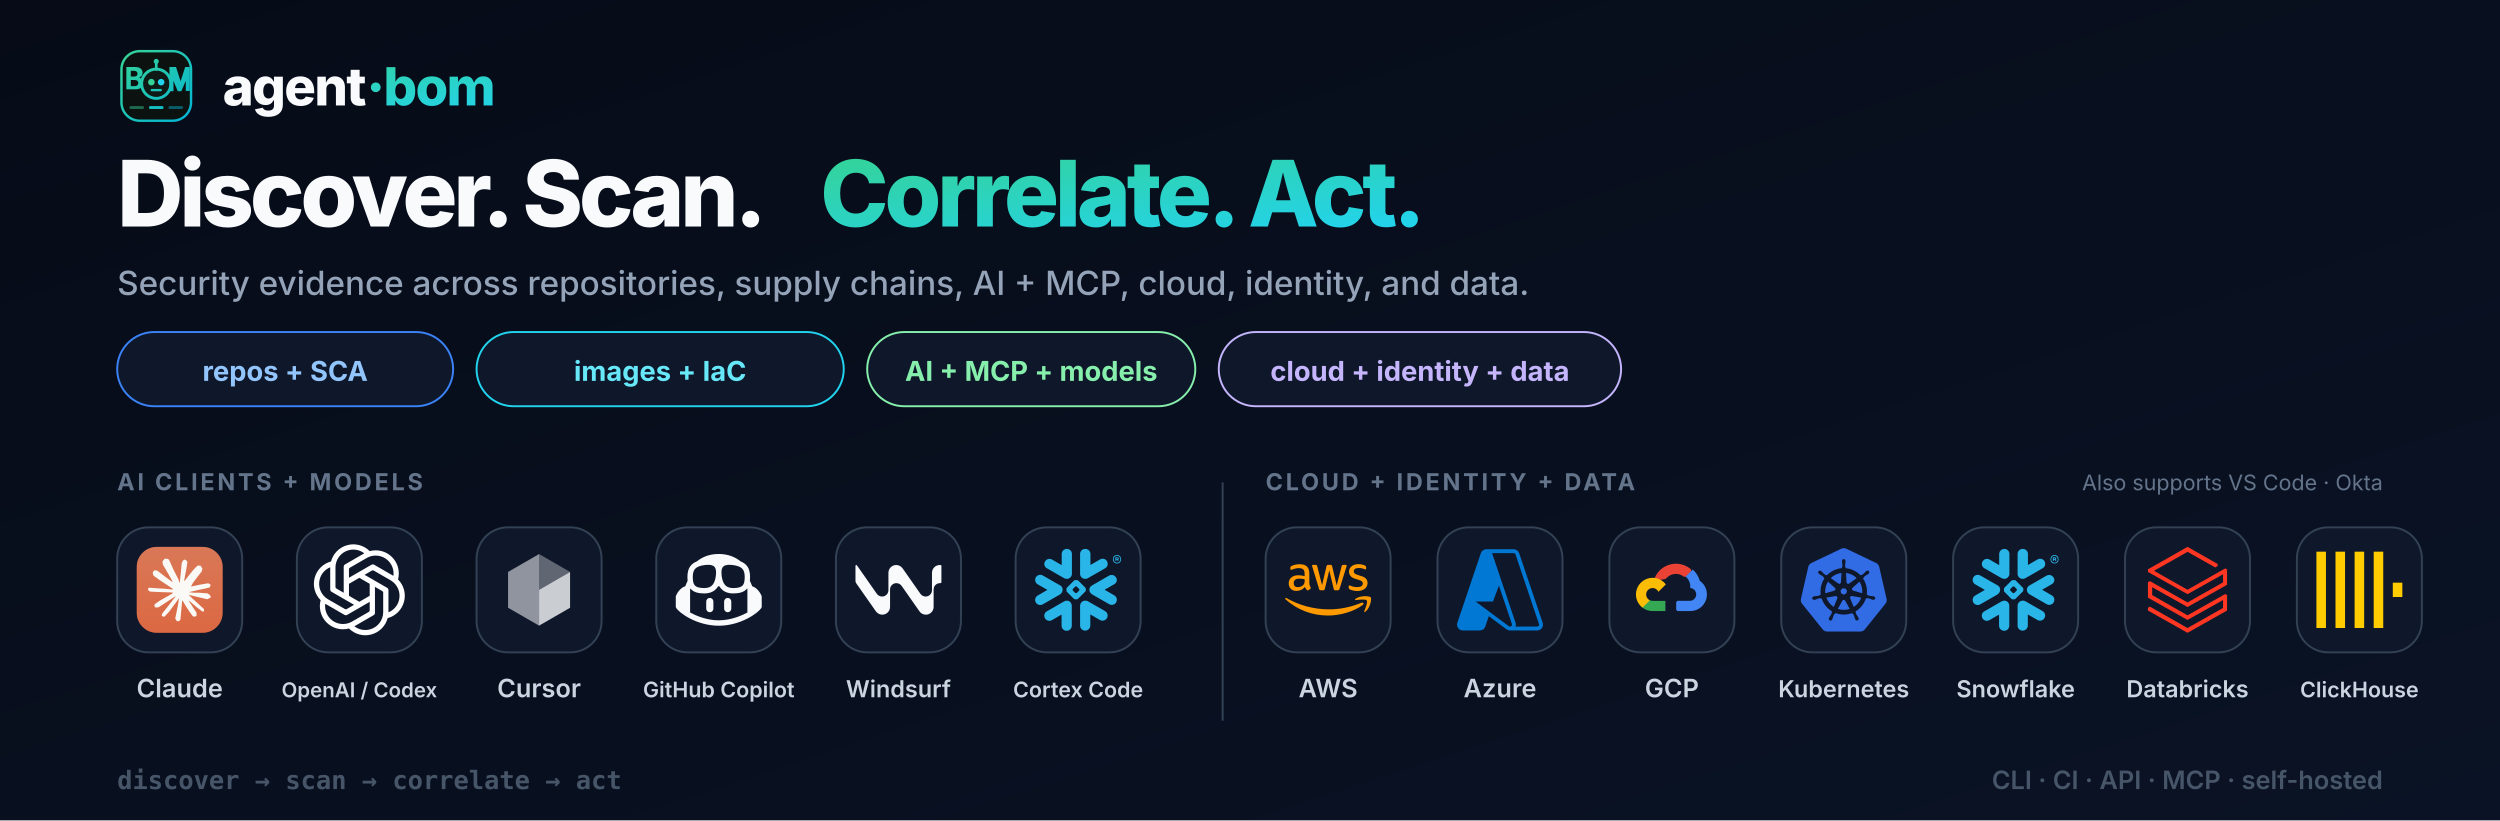
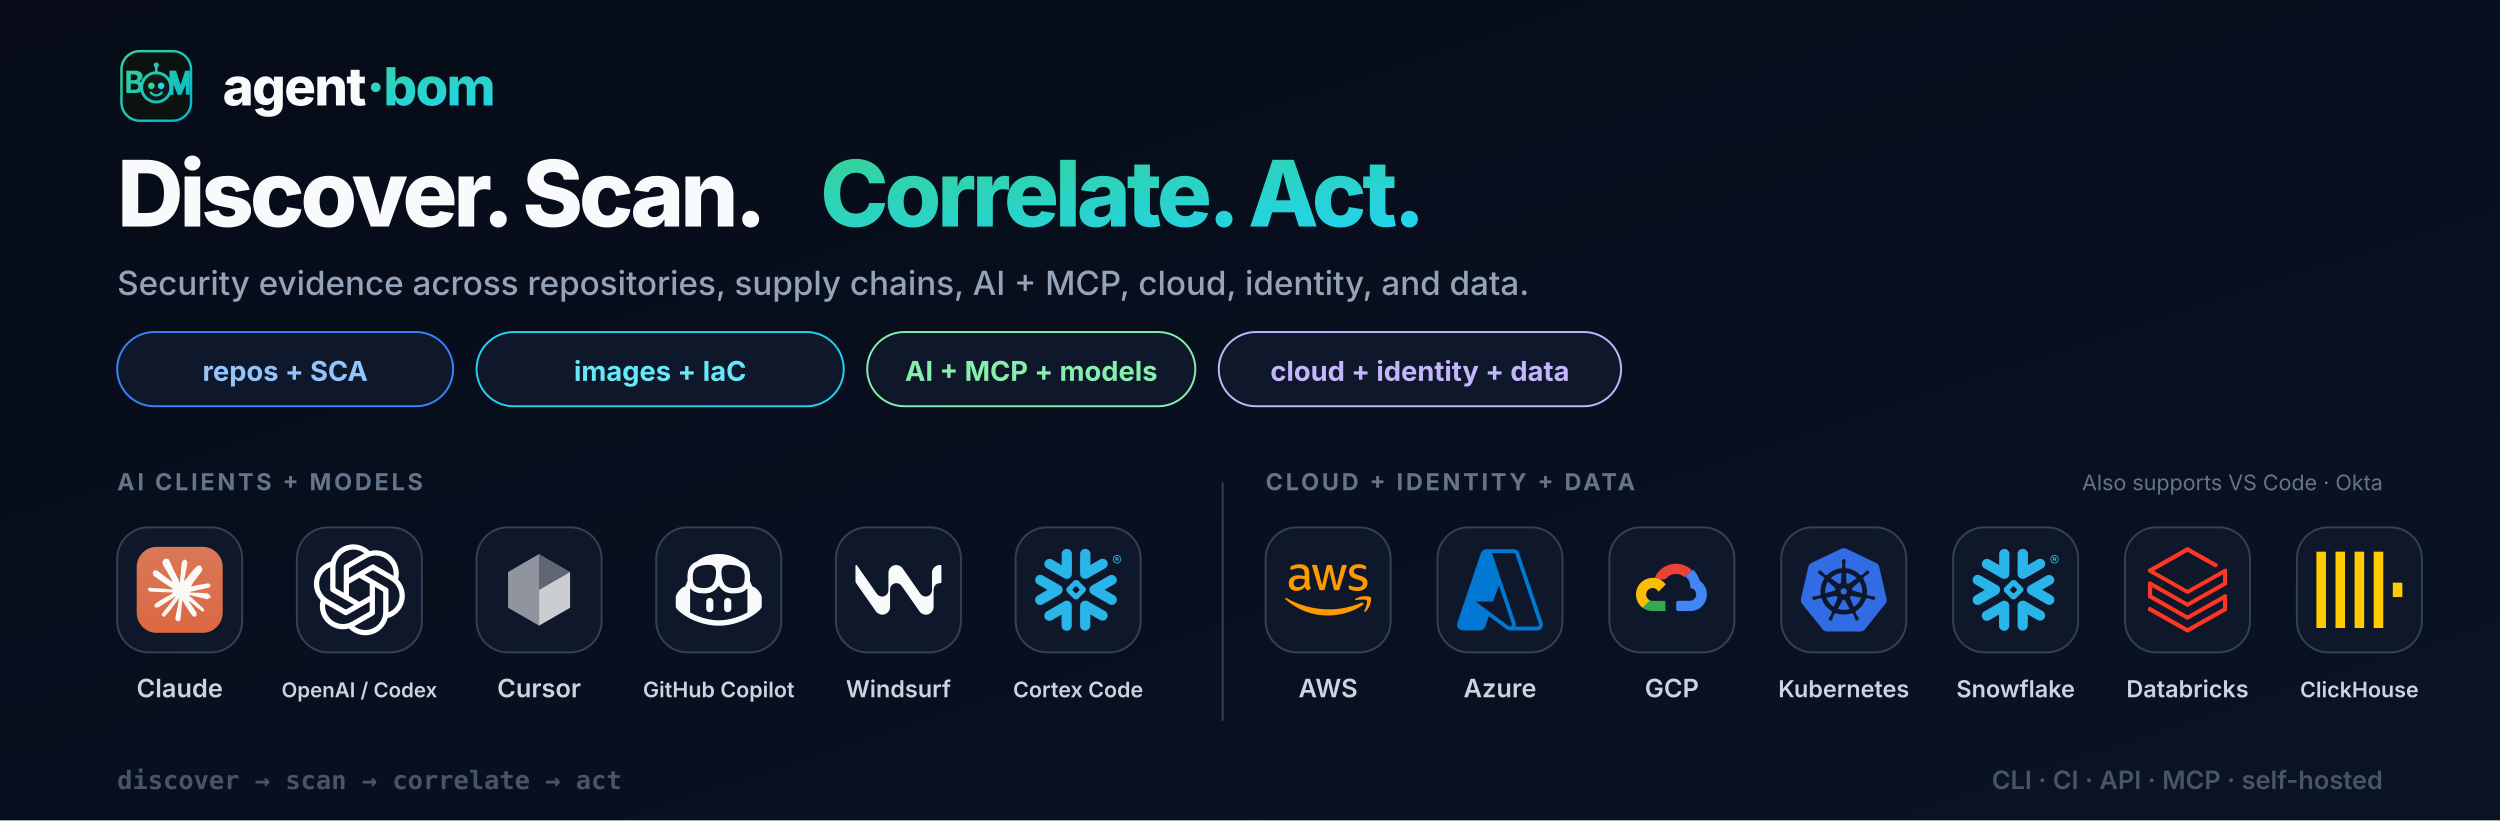
<svg xmlns="http://www.w3.org/2000/svg" width="1280" height="420" viewBox="0 0 1280 420" role="img" aria-labelledby="title desc">
  <defs>
    <linearGradient id="bg" x1="0" y1="0" x2="1" y2="1">
      <stop offset="0%" stop-color="#060b17" />
      <stop offset="100%" stop-color="#0a1325" />
    </linearGradient>
    <linearGradient id="brand" x1="0" y1="0" x2="1" y2="1">
      <stop offset="0" stop-color="#34d399" />
      <stop offset="1" stop-color="#22d3ee" />
    </linearGradient>
    <symbol id="embedded-mark-dark" viewBox="0 0 64 64">
      <defs>
        <linearGradient id="abm" x1="8" y1="6" x2="56" y2="58" gradientUnits="userSpaceOnUse">
          <stop offset="0%" stop-color="#34d399" />
          <stop offset="100%" stop-color="#06b6d4" />
        </linearGradient>
      </defs>
      <rect x="3.5" y="3.5" width="57" height="57" rx="15" fill="#0c1210" stroke="url(#abm)" stroke-width="2" />
-       <path fill="url(#abm)" d="M7.5 16.5h7.4c3.7 0 5.9 1.9 5.9 4.7 0 1.9-1.05 3.25-2.75 3.95 2 .8 3.3 2.35 3.3 4.7 0 3.05-2.45 4.95-6.45 4.95H7.5V16.5zm3.65 3.1v4.7h2.8c1.7 0 2.7-.85 2.7-2.35s-1.1-2.35-2.95-2.35H11.15zm0 7.55v5h3.15c1.85 0 3-.95 3-2.55s-1.1-2.45-3.05-2.45H11.15z" />
-       <circle cx="32" cy="30.2" r="12" fill="#0f1a17" stroke="url(#abm)" stroke-width="2.4" />
-       <path d="M32 18.4V13.5" stroke="url(#abm)" stroke-width="2.2" stroke-linecap="round" />
-       <circle cx="32" cy="11.9" r="2.1" fill="url(#abm)" />
-       <circle cx="28" cy="28.9" r="2.7" fill="#34d399" />
-       <circle cx="36" cy="28.9" r="2.7" fill="#22d3ee" />
-       <path d="M28.3 35.4h7.4" stroke="url(#abm)" stroke-width="1.9" stroke-linecap="round" />
-       <path fill="url(#abm)" d="M44.5 16.5h3.7l3.75 11.7 3.75-11.7H59.5v19.6h-3.3V27.8l-3.65 8.5h-2.95l-3.5-8.5v8.5h-3.3V16.5h1.7z" />
-       <rect x="10" y="48.5" width="12" height="2.4" rx="1.2" fill="#34d399" fill-opacity="0.45" />
-       <rect x="26" y="48.5" width="12" height="2.4" rx="1.2" fill="url(#abm)" />
-       <rect x="42" y="48.5" width="12" height="2.4" rx="1.2" fill="#06b6d4" fill-opacity="0.45" />
+       <g transform="translate(0 3)">
+         <path fill="url(#abm)" d="M7.5 16.5h7.4c3.7 0 5.9 1.9 5.9 4.7 0 1.9-1.05 3.25-2.75 3.95 2 .8 3.3 2.35 3.3 4.7 0 3.05-2.45 4.95-6.45 4.95H7.5V16.5zm3.65 3.1v4.7h2.8c1.7 0 2.7-.85 2.7-2.35s-1.1-2.35-2.95-2.35H11.15zm0 7.55v5h3.15c1.85 0 3-.95 3-2.55s-1.1-2.45-3.05-2.45H11.15z" />
+         <circle cx="32" cy="30.2" r="12" fill="#0f1a17" stroke="url(#abm)" stroke-width="2.4" />
+         <path d="M32 18.4V13.5" stroke="url(#abm)" stroke-width="2.2" stroke-linecap="round" />
+         <circle cx="32" cy="11.9" r="2.1" fill="url(#abm)" />
+         <circle cx="28" cy="28.9" r="2.7" fill="#34d399" />
+         <circle cx="36" cy="28.9" r="2.7" fill="#22d3ee" />
+         <path d="M27.5 34.5Q32 39 36.5 34.5" fill="none" stroke="url(#abm)" stroke-width="1.9" stroke-linecap="round" />
+         <path fill="url(#abm)" d="M44.5 16.5h3.7l3.75 11.7 3.75-11.7H59.5v19.6h-3.3V27.8l-3.65 8.5h-2.95l-3.5-8.5v8.5h-3.3V16.5h1.7z" />
+       </g>
    </symbol>
    <symbol id="embedded-claude-icon-rounded" viewBox="0 0 128 128" fill="none">
      <g clip-path="url(#clip0_2124_86)">
        <rect width="128" height="128" rx="30" fill="url(#paint0_linear_2124_86)" />
        <rect opacity="0.35" width="128" height="128" fill="#D97757" />
        <path d="M35.016 79.694L53.432 69.367L53.736 68.462L53.432 67.959H52.522L49.435 67.771L38.911 67.489L29.805 67.114L20.95 66.644L18.724 66.175L16.65 63.405L16.852 62.044L18.724 60.777L21.406 61.011L27.325 61.434L36.23 62.044L42.656 62.419L52.218 63.405H53.736L53.938 62.795L53.432 62.419L53.027 62.044L43.819 55.801L33.852 49.229L28.641 45.427L25.858 43.502L24.442 41.719L23.834 37.776L26.364 34.959L29.805 35.194L30.665 35.428L34.156 38.104L41.593 43.878L51.307 51.013L52.724 52.186L53.294 51.801L53.382 51.529L52.724 50.45L47.462 40.921L41.846 31.204L39.316 27.167L38.659 24.773C38.404 23.768 38.254 22.937 38.254 21.91L41.138 17.966L42.757 17.45L46.653 17.966L48.272 19.375L50.7 24.914L54.596 33.598L60.667 45.427L62.438 48.947L63.399 52.186L63.754 53.172H64.361V52.609L64.867 45.943L65.777 37.776L66.688 27.261L66.992 24.304L68.459 20.736L71.393 18.811L73.67 19.891L75.542 22.567L75.289 24.304L74.176 31.532L72 42.845L70.584 50.45H71.393L72.355 49.464L76.2 44.394L82.625 36.32L85.459 33.128L88.798 29.608L90.923 27.918H94.97L97.905 32.33L96.589 36.884L92.441 42.141L89 46.6L84.067 53.209L81.006 58.523L81.281 58.962L82.018 58.899L93.149 56.505L99.17 55.425L106.354 54.205L109.592 55.707L109.946 57.256L108.681 60.401L100.991 62.279L91.985 64.109L78.574 67.266L78.426 67.386L78.601 67.646L84.649 68.193L87.229 68.334H93.554L105.342 69.226L108.428 71.244L110.25 73.732L109.946 75.657L105.19 78.051L98.816 76.549L83.89 72.981L78.78 71.714H78.072V72.136L82.322 76.314L90.164 83.355L99.929 92.462L100.435 94.715L99.17 96.499L97.854 96.311L89.253 89.833L85.914 86.923L78.426 80.586H77.92V81.243L79.64 83.778L88.798 97.531L89.253 101.756L88.595 103.117L86.218 103.962L83.637 103.493L78.224 95.935L72.709 87.486L68.256 79.882L67.719 80.221L65.069 108.515L63.855 109.971L61.021 111.05L58.643 109.266L57.379 106.356L58.643 100.582L60.161 93.072L61.376 87.11L62.489 79.694L63.168 77.216L63.108 77.05L62.565 77.142L56.974 84.81L48.474 96.311L41.745 103.493L40.126 104.15L37.343 102.695L37.596 100.113L39.164 97.813L48.474 85.984L54.09 78.614L57.709 74.384L57.674 73.772L57.474 73.755L32.739 89.88L28.337 90.443L26.415 88.659L26.668 85.749L27.578 84.81L35.016 79.694Z" fill="#FAF9F5" />
      </g>
      <defs>
        <linearGradient id="paint0_linear_2124_86" x1="52.5" y1="128" x2="52.5" y2="0" gradientUnits="userSpaceOnUse">
          <stop stop-color="#DC6038" />
          <stop offset="1" stop-color="#D97757" />
        </linearGradient>
        <clipPath id="clip0_2124_86">
          <rect width="128" height="128" rx="30" fill="white" />
        </clipPath>
      </defs>
    </symbol>
    <symbol id="embedded-openai-blossom-white" viewBox="0 0 716 716" fill="none">
      <path d="M508.749 317.399C516.777 287.314 508.991 253.884 485.389 230.282C461.788 206.681 428.36 198.895 398.273 206.923C376.231 184.928 343.39 174.956 311.148 183.596C278.906 192.234 255.45 217.292 247.36 247.361C217.291 255.451 192.233 278.91 183.595 311.149C174.957 343.391 184.927 376.232 206.924 398.274C198.896 428.359 206.683 461.789 230.284 485.391C253.885 508.992 287.313 516.779 317.401 508.75C339.442 530.745 372.286 540.717 404.525 532.079C436.767 523.441 460.223 498.384 468.313 468.315C498.383 460.224 523.44 436.766 532.078 404.526C540.716 372.285 530.747 339.443 508.749 317.402V317.399ZM470.899 244.776C486.892 260.77 493.488 282.601 490.687 303.412L415.577 260.046C412.411 258.218 408.509 258.218 405.345 260.046L317.401 310.82V277.526C317.401 275.191 318.652 273.005 320.676 271.837L387.644 233.174C414.178 218.353 448.346 222.223 470.901 244.776H470.899ZM357.837 311.144L398.275 334.491V381.185L357.837 404.532L317.398 381.185V334.491L357.837 311.144ZM264.776 269.693C265.207 239.305 285.644 211.649 316.453 203.393C338.3 197.54 360.505 202.744 377.127 215.573L302.014 258.937C298.848 260.764 296.898 264.144 296.898 267.798V369.346L268.065 352.699C266.043 351.531 264.776 349.353 264.776 347.017V269.691V269.693ZM203.391 316.454C209.244 294.608 224.854 277.978 244.276 269.999V356.73C244.276 360.384 246.226 363.763 249.392 365.591L337.337 416.365L308.503 433.013C306.481 434.181 303.961 434.188 301.939 433.02L234.971 394.357C208.868 378.789 195.138 347.261 203.391 316.454ZM244.775 470.9C228.781 454.906 222.186 433.075 224.986 412.264L300.096 455.63C303.263 457.457 307.164 457.457 310.328 455.63L398.273 404.856V438.149C398.273 440.485 397.022 442.671 394.997 443.839L328.029 482.502C301.495 497.322 267.327 493.452 244.772 470.9H244.775ZM450.897 445.982C450.466 476.371 430.029 504.027 399.22 512.283C377.373 518.136 355.168 512.932 338.547 500.102L413.659 456.738C416.826 454.911 418.775 451.532 418.775 447.877V346.329L447.609 362.977C449.631 364.145 450.897 366.323 450.897 368.659V445.985V445.982ZM512.282 399.221C506.429 421.068 490.819 437.697 471.397 445.676V358.946C471.397 355.292 469.448 351.912 466.281 350.085L378.336 299.311L407.17 282.663C409.192 281.495 411.712 281.487 413.734 282.655L480.702 321.318C506.805 336.887 520.536 368.415 512.282 399.221Z" fill="white" />
    </symbol>
    <symbol id="embedded-cursor" viewBox="0 0 24 24" fill="#f8fafc">
      <path d="M12 2 3.34 7v10L12 22V12Z" fill="#f8fafc" fill-opacity=".55" />
      <path d="M12 2v10l8.66-5L12 2Z" fill="#f8fafc" fill-opacity=".35" />
      <path d="M20.66 7 12 12v10l8.66-5V7Z" fill="#f8fafc" fill-opacity=".8" />
      <path d="M20.66 7 12 12 3.34 7 12 12Z" fill="#f8fafc" fill-opacity=".25" />
      <path d="M12 12 3.34 7l8.66 5 8.66-5L12 12Z" fill="#f8fafc" fill-opacity=".9" />
    </symbol>
    <symbol id="embedded-githubcopilot" viewBox="0 0 24 24" fill="#f8fafc">
      <path d="M23.922 16.997C23.061 18.492 18.063 22.02 12 22.02 5.937 22.02.939 18.492.078 16.997A.641.641 0 0 1 0 16.741v-2.869a.883.883 0 0 1 .053-.22c.372-.935 1.347-2.292 2.605-2.656.167-.429.414-1.055.644-1.517a10.098 10.098 0 0 1-.052-1.086c0-1.331.282-2.499 1.132-3.368.397-.406.89-.717 1.474-.952C7.255 2.937 9.248 1.98 11.978 1.98c2.731 0 4.767.957 6.166 2.093.584.235 1.077.546 1.474.952.85.869 1.132 2.037 1.132 3.368 0 .368-.014.733-.052 1.086.23.462.477 1.088.644 1.517 1.258.364 2.233 1.721 2.605 2.656a.841.841 0 0 1 .053.22v2.869a.641.641 0 0 1-.078.256Zm-11.75-5.992h-.344a4.359 4.359 0 0 1-.355.508c-.77.947-1.918 1.492-3.508 1.492-1.725 0-2.989-.359-3.782-1.259a2.137 2.137 0 0 1-.085-.104L4 11.746v6.585c1.435.779 4.514 2.179 8 2.179 3.486 0 6.565-1.4 8-2.179v-6.585l-.098-.104s-.033.045-.085.104c-.793.9-2.057 1.259-3.782 1.259-1.59 0-2.738-.545-3.508-1.492a4.359 4.359 0 0 1-.355-.508Zm2.328 3.25c.549 0 1 .451 1 1v2c0 .549-.451 1-1 1-.549 0-1-.451-1-1v-2c0-.549.451-1 1-1Zm-5 0c.549 0 1 .451 1 1v2c0 .549-.451 1-1 1-.549 0-1-.451-1-1v-2c0-.549.451-1 1-1Zm3.313-6.185c.136 1.057.403 1.913.878 2.497.442.544 1.134.938 2.344.938 1.573 0 2.292-.337 2.657-.751.384-.435.558-1.15.558-2.361 0-1.14-.243-1.847-.705-2.319-.477-.488-1.319-.862-2.824-1.025-1.487-.161-2.192.138-2.533.529-.269.307-.437.808-.438 1.578v.021c0 .265.021.562.063.893Zm-1.626 0c.042-.331.063-.628.063-.894v-.02c-.001-.77-.169-1.271-.438-1.578-.341-.391-1.046-.69-2.533-.529-1.505.163-2.347.537-2.824 1.025-.462.472-.705 1.179-.705 2.319 0 1.211.175 1.926.558 2.361.365.414 1.084.751 2.657.751 1.21 0 1.902-.394 2.344-.938.475-.584.742-1.44.878-2.497Z" />
    </symbol>
    <symbol id="embedded-windsurf" viewBox="0 0 24 24" fill="#f8fafc">
      <path d="M23.55 5.067c-1.204-.002-2.181.973-2.181 2.176v4.868c0 .972-.803 1.759-1.76 1.759-.568 0-1.135-.286-1.472-.766l-4.971-7.1c-.412-.59-1.084-.941-1.81-.941-1.133 0-2.153.964-2.153 2.153v4.896c0 .972-.797 1.759-1.76 1.759-.57 0-1.136-.286-1.473-.766L.408 5.16C.282 4.98 0 5.069 0 5.288v4.245c0 .215.066.423.188.599l5.475 7.818c.323.462.801.805 1.351.93 1.377.313 2.645-.747 2.645-2.098v-4.893c0-.972.787-1.759 1.76-1.759h.003a1.798 1.798 0 0 1 1.472.766l4.972 7.099c.413.591 1.05.941 1.809.941 1.159 0 2.151-.965 2.151-2.153v-4.895c0-.972.787-1.759 1.76-1.759h.194a.22.22 0 0 0 .22-.22v-4.622a.22.22 0 0 0-.22-.22Z" />
    </symbol>
    <symbol id="embedded-snowflake" viewBox="0 0 24 24" fill="#29b5e8">
      <path d="M24 3.459c0 .646-.418 1.18-1.141 1.18-.723 0-1.142-.534-1.142-1.18 0-.647.419-1.18 1.142-1.18.723 0 1.141.533 1.141 1.18zm-.228 0c0-.533-.38-.951-.913-.951s-.913.38-.913.95c0 .533.38.952.913.952.57 0 .913-.419.913-.951zm-1.37-.533h.495c.266 0 .456.152.456.38 0 .153-.076.229-.19.305l.19.266v.038h-.266l-.19-.266h-.229v.266h-.266zm.495.228h-.229v.267h.229c.114 0 .152-.038.152-.114.038-.077-.038-.153-.152-.153zM7.602 12.4c.038-.151.076-.304.076-.456 0-.114-.038-.228-.038-.342-.114-.343-.304-.647-.646-.838l-4.87-2.777c-.685-.38-1.56-.152-1.94.533-.381.685-.153 1.56.532 1.94l2.701 1.56-2.701 1.56c-.685.38-.913 1.256-.533 1.94.38.685 1.256.914 1.94.533l4.832-2.777c.343-.267.571-.533.647-.876zm1.332 2.626c-.266-.038-.57.038-.837.19l-4.832 2.777c-.685.38-.913 1.256-.532 1.94.38.686 1.255.914 1.94.533l2.701-1.56v3.12c0 .8.647 1.408 1.446 1.408.799 0 1.407-.647 1.407-1.408v-5.592c0-.761-.57-1.37-1.293-1.408zm4.946-6.088c.266.038.57-.038.837-.19l4.832-2.777c.685-.38.913-1.256.532-1.94-.38-.686-1.255-.914-1.94-.533l-2.701 1.56V1.975c0-.799-.647-1.408-1.446-1.408-.799 0-1.446.609-1.446 1.408V7.53c0 .76.609 1.37 1.332 1.407zM3.265 5.97l4.832 2.777c.266.152.533.19.837.19.723-.038 1.331-.684 1.331-1.407V1.975c0-.799-.646-1.408-1.407-1.408-.799 0-1.446.647-1.446 1.408v3.12l-2.701-1.56c-.685-.38-1.56-.152-1.94.533-.419.646-.19 1.521.494 1.902zm9.093 6.011a.412.412 0 00-.114-.266l-.57-.571a.346.346 0 00-.267-.114.412.412 0 00-.266.114l-.571.57a.411.411 0 00-.114.267c0 .076.038.19.114.267l.57.57a.345.345 0 00.267.114c.076 0 .19-.038.266-.114l.571-.57a.412.412 0 00.114-.267zm1.598.533L11.94 14.53c-.039.038-.153.114-.229.114h-.608a.411.411 0 01-.267-.114L8.82 12.514a.408.408 0 01-.076-.229v-.608c0-.076.038-.19.114-.267l2.016-2.016a.41.41 0 01.267-.114h.608a.41.41 0 01.267.114l2.016 2.016a.347.347 0 01.114.267v.608c-.076.077-.114.19-.19.229zm5.593 5.44l-4.832-2.777c-.266-.152-.57-.19-.837-.152-.723.038-1.332.684-1.332 1.408v5.554c0 .8.647 1.408 1.408 1.408.799 0 1.446-.647 1.446-1.408v-3.12l2.7 1.56c.686.38 1.561.152 1.941-.533.419-.646.19-1.521-.494-1.94zm2.549-7.533l-2.701 1.56 2.7 1.56c.686.38.914 1.256.533 1.94-.38.685-1.255.913-1.94.533l-4.832-2.778a1.644 1.644 0 01-.647-.798c-.037-.153-.076-.305-.076-.457 0-.114.039-.228.039-.342.114-.343.342-.647.646-.837l4.832-2.778c.685-.38 1.56-.152 1.94.533.457.609.19 1.484-.494 1.864" />
    </symbol>
    <symbol id="embedded-amazonwebservices" viewBox="0 0 24 24" fill="#ff9900">
      <path d="M6.763 10.036c0 .296.032.535.088.71.064.176.144.368.256.576.04.063.056.127.056.183 0 .08-.048.16-.152.24l-.503.335a.383.383 0 0 1-.208.072c-.08 0-.16-.04-.239-.112a2.47 2.47 0 0 1-.287-.375 6.18 6.18 0 0 1-.248-.471c-.622.734-1.405 1.101-2.347 1.101-.67 0-1.205-.191-1.596-.574-.391-.384-.59-.894-.59-1.533 0-.678.239-1.23.726-1.644.487-.415 1.133-.623 1.955-.623.272 0 .551.024.846.064.296.04.6.104.918.176v-.583c0-.607-.127-1.03-.375-1.277-.255-.248-.686-.367-1.3-.367-.28 0-.568.031-.863.103-.295.072-.583.16-.862.272a2.287 2.287 0 0 1-.28.104.488.488 0 0 1-.127.023c-.112 0-.168-.08-.168-.247v-.391c0-.128.016-.224.056-.28a.597.597 0 0 1 .224-.167c.279-.144.614-.264 1.005-.36a4.84 4.84 0 0 1 1.246-.151c.95 0 1.644.216 2.091.647.439.43.662 1.085.662 1.963v2.586zm-3.24 1.214c.263 0 .534-.048.822-.144.287-.096.543-.271.758-.51.128-.152.224-.32.272-.512.047-.191.08-.423.08-.694v-.335a6.66 6.66 0 0 0-.735-.136 6.02 6.02 0 0 0-.75-.048c-.535 0-.926.104-1.19.32-.263.215-.39.518-.39.917 0 .375.095.655.295.846.191.2.47.296.838.296zm6.41.862c-.144 0-.24-.024-.304-.08-.064-.048-.12-.16-.168-.311L7.586 5.55a1.398 1.398 0 0 1-.072-.32c0-.128.064-.2.191-.2h.783c.151 0 .255.025.31.08.065.048.113.16.16.312l1.342 5.284 1.245-5.284c.04-.16.088-.264.151-.312a.549.549 0 0 1 .32-.08h.638c.152 0 .256.025.32.08.063.048.12.16.151.312l1.261 5.348 1.381-5.348c.048-.16.104-.264.16-.312a.52.52 0 0 1 .311-.08h.743c.127 0 .2.065.2.2 0 .04-.009.08-.017.128a1.137 1.137 0 0 1-.056.2l-1.923 6.17c-.048.16-.104.263-.168.311a.51.51 0 0 1-.303.08h-.687c-.151 0-.255-.024-.32-.08-.063-.056-.119-.16-.15-.32l-1.238-5.148-1.23 5.14c-.04.16-.087.264-.15.32-.065.056-.177.08-.32.08zm10.256.215c-.415 0-.83-.048-1.229-.143-.399-.096-.71-.2-.918-.32-.128-.071-.215-.151-.247-.223a.563.563 0 0 1-.048-.224v-.407c0-.167.064-.247.183-.247.048 0 .096.008.144.024.048.016.12.048.2.08.271.12.566.215.878.279.319.064.63.096.95.096.502 0 .894-.088 1.165-.264a.86.86 0 0 0 .415-.758.777.777 0 0 0-.215-.559c-.144-.151-.416-.287-.807-.415l-1.157-.36c-.583-.183-1.014-.454-1.277-.813a1.902 1.902 0 0 1-.4-1.158c0-.335.073-.63.216-.886.144-.255.335-.479.575-.654.24-.184.51-.32.83-.415.32-.096.655-.136 1.006-.136.175 0 .359.008.535.032.183.024.35.056.518.088.16.04.312.08.455.127.144.048.256.096.336.144a.69.69 0 0 1 .24.2.43.43 0 0 1 .071.263v.375c0 .168-.064.256-.184.256a.83.83 0 0 1-.303-.096 3.652 3.652 0 0 0-1.532-.311c-.455 0-.815.071-1.062.223-.248.152-.375.383-.375.71 0 .224.08.416.24.567.159.152.454.304.877.44l1.134.358c.574.184.99.44 1.237.767.247.327.367.702.367 1.117 0 .343-.072.655-.207.926-.144.272-.336.511-.583.703-.248.2-.543.343-.886.447-.36.111-.734.167-1.142.167zM21.698 16.207c-2.626 1.94-6.442 2.969-9.722 2.969-4.598 0-8.74-1.7-11.87-4.526-.247-.223-.024-.527.272-.351 3.384 1.963 7.559 3.153 11.877 3.153 2.914 0 6.114-.607 9.06-1.852.439-.2.814.287.383.607zM22.792 14.961c-.336-.43-2.22-.207-3.074-.103-.255.032-.295-.192-.063-.36 1.5-1.053 3.967-.75 4.254-.399.287.36-.08 2.826-1.485 4.007-.215.184-.423.088-.327-.151.32-.79 1.03-2.57.695-2.994z" />
    </symbol>
    <symbol id="embedded-microsoftazure" viewBox="0 0 24 24" fill="#0078d4">
      <path d="M22.379 23.343a1.62 1.62 0 0 0 1.536-2.14v.002L17.35 1.76A1.62 1.62 0 0 0 15.816.657H8.184A1.62 1.62 0 0 0 6.65 1.76L.086 21.204a1.62 1.62 0 0 0 1.536 2.139h4.741a1.62 1.62 0 0 0 1.535-1.103l.977-2.892 4.947 3.675c.28.208.618.32.966.32m-3.084-12.531 3.624 10.739a.54.54 0 0 1-.51.713v-.001h-.03a.54.54 0 0 1-.322-.106l-9.287-6.9h4.853m6.313 7.006c.116-.326.13-.694.007-1.058L9.79 1.76a1.722 1.722 0 0 0-.007-.02h6.034a.54.54 0 0 1 .512.366l6.562 19.445a.54.54 0 0 1-.338.684" />
    </symbol>
    <symbol id="embedded-google-cloud-mark" viewBox="0 0 24 24">
      <path d="M15.4 8.34h.5l1.43-1.43.07-.6a6.43 6.43 0 0 0-10.46 3.14c.15-.1.47-.03.47-.03l2.86-.47s.15-.24.22-.23a3.57 3.57 0 0 1 4.88-.38v.43Z" fill="#EA4335" />
      <path d="M19.78 9.45a6.43 6.43 0 0 0-1.94-3.13L15.83 8.3a3.57 3.57 0 0 1 1.31 2.83v.36a1.79 1.79 0 0 1 0 3.57h-3.58l-.36.37v2.14l.36.36h3.58a4.65 4.65 0 0 0 2.64-8.48Z" fill="#4285F4" />
      <path d="M6.62 17.93h3.57v-2.86H6.62a1.78 1.78 0 0 1-.74-.16l-.5.15-1.44 1.43-.13.5a4.63 4.63 0 0 0 2.81.94Z" fill="#34A853" />
      <path d="M6.62 8.64A4.65 4.65 0 0 0 3.8 16.99l2.07-2.07a1.79 1.79 0 1 1 2.37-2.37l2.07-2.07a4.64 4.64 0 0 0-3.69-1.84Z" fill="#FBBC05" />
    </symbol>
    <symbol id="embedded-kubernetes" viewBox="0 0 24 24" fill="#326ce5">
      <path d="M10.204 14.35l.007.01-.999 2.413a5.171 5.171 0 0 1-2.075-2.597l2.578-.437.004.005a.44.44 0 0 1 .484.606zm-.833-2.129a.44.44 0 0 0 .173-.756l.002-.011L7.585 9.7a5.143 5.143 0 0 0-.73 3.255l2.514-.725.002-.009zm1.145-1.98a.44.44 0 0 0 .699-.337l.01-.005.15-2.62a5.144 5.144 0 0 0-3.01 1.442l2.147 1.523.004-.002zm.76 2.75l.723.349.722-.347.18-.78-.5-.623h-.804l-.5.623.179.779zm1.5-3.095a.44.44 0 0 0 .7.336l.008.003 2.134-1.513a5.188 5.188 0 0 0-2.992-1.442l.148 2.615.002.001zm10.876 5.97l-5.773 7.181a1.6 1.6 0 0 1-1.248.594l-9.261.003a1.6 1.6 0 0 1-1.247-.596l-5.776-7.18a1.583 1.583 0 0 1-.307-1.34L2.1 5.573c.108-.47.425-.864.863-1.073L11.305.513a1.606 1.606 0 0 1 1.385 0l8.345 3.985c.438.209.755.604.863 1.073l2.062 8.955c.108.47-.005.963-.308 1.34zm-3.289-2.057c-.042-.01-.103-.026-.145-.034-.174-.033-.315-.025-.479-.038-.35-.037-.638-.067-.895-.148-.105-.04-.18-.165-.216-.216l-.201-.059a6.45 6.45 0 0 0-.105-2.332 6.465 6.465 0 0 0-.936-2.163c.052-.047.15-.133.177-.159.008-.09.001-.183.094-.282.197-.185.444-.338.743-.522.142-.084.273-.137.415-.242.032-.024.076-.062.11-.089.24-.191.295-.52.123-.736-.172-.216-.506-.236-.745-.045-.034.027-.08.062-.111.088-.134.116-.217.23-.33.35-.246.25-.45.458-.673.609-.097.056-.239.037-.303.033l-.19.135a6.545 6.545 0 0 0-4.146-2.003l-.012-.223c-.065-.062-.143-.115-.163-.25-.022-.268.015-.557.057-.905.023-.163.061-.298.068-.475.001-.04-.001-.099-.001-.142 0-.306-.224-.555-.5-.555-.275 0-.499.249-.499.555l.001.014c0 .041-.002.092 0 .128.006.177.044.312.067.475.042.348.078.637.056.906a.545.545 0 0 1-.162.258l-.012.211a6.424 6.424 0 0 0-4.166 2.003 8.373 8.373 0 0 1-.18-.128c-.09.012-.18.04-.297-.029-.223-.15-.427-.358-.673-.608-.113-.12-.195-.234-.329-.349-.03-.026-.077-.062-.111-.088a.594.594 0 0 0-.348-.132.481.481 0 0 0-.398.176c-.172.216-.117.546.123.737l.007.005.104.083c.142.105.272.159.414.242.299.185.546.338.743.522.076.082.09.226.1.288l.16.143a6.462 6.462 0 0 0-1.02 4.506l-.208.06c-.055.072-.133.184-.215.217-.257.081-.546.11-.895.147-.164.014-.305.006-.48.039-.037.007-.09.02-.133.03l-.004.002-.007.002c-.295.071-.484.342-.423.608.061.267.349.429.645.365l.007-.001.01-.003.129-.029c.17-.046.294-.113.448-.172.33-.118.604-.217.87-.256.112-.009.23.069.288.101l.217-.037a6.5 6.5 0 0 0 2.88 3.596l-.09.218c.033.084.069.199.044.282-.097.252-.263.517-.452.813-.091.136-.185.242-.268.399-.02.037-.045.095-.064.134-.128.275-.034.591.213.71.248.12.556-.007.69-.282v-.002c.02-.039.046-.09.062-.127.07-.162.094-.301.144-.458.132-.332.205-.68.387-.897.05-.06.13-.082.215-.105l.113-.205a6.453 6.453 0 0 0 4.609.012l.106.192c.086.028.18.042.256.155.136.232.229.507.342.84.05.156.074.295.145.457.016.037.043.09.062.129.133.276.442.402.69.282.247-.118.341-.435.213-.71-.02-.039-.045-.096-.065-.134-.083-.156-.177-.261-.268-.398-.19-.296-.346-.541-.443-.793-.04-.13.007-.21.038-.294-.018-.022-.059-.144-.083-.202a6.499 6.499 0 0 0 2.88-3.622c.064.01.176.03.213.038.075-.05.144-.114.28-.104.266.039.54.138.87.256.154.06.277.128.448.173.036.01.088.019.13.028l.009.003.007.001c.297.064.584-.098.645-.365.06-.266-.128-.537-.423-.608zM16.4 9.701l-1.95 1.746v.005a.44.44 0 0 0 .173.757l.003.01 2.526.728a5.199 5.199 0 0 0-.108-1.674A5.208 5.208 0 0 0 16.4 9.7zm-4.013 5.325a.437.437 0 0 0-.404-.232.44.44 0 0 0-.372.233h-.002l-1.268 2.292a5.164 5.164 0 0 0 3.326.003l-1.27-2.296h-.01zm1.888-1.293a.44.44 0 0 0-.27.036.44.44 0 0 0-.214.572l-.003.004 1.01 2.438a5.15 5.15 0 0 0 2.081-2.615l-2.6-.44-.004.005z" />
    </symbol>
    <symbol id="embedded-databricks" viewBox="0 0 24 24" fill="#ff3621">
      <path d="M.95 14.184L12 20.403l9.919-5.55v2.21L12 22.662l-10.484-5.96-.565.308v.77L12 24l11.05-6.218v-4.317l-.515-.309L12 19.118l-9.867-5.653v-2.21L12 16.805l11.05-6.218V6.32l-.515-.308L12 11.974 2.647 6.681 12 1.388l7.76 4.368.668-.411v-.566L12 0 .95 6.27v.72L12 13.207l9.919-5.55v2.26L12 15.52 1.516 9.56l-.565.308Z" />
    </symbol>
    <symbol id="embedded-clickhouse" viewBox="0 0 24 24" fill="#ffcc00">
      <path d="M21.333 10H24v4h-2.667ZM16 1.335h2.667v21.33H16Zm-5.333 0h2.666v21.33h-2.666ZM0 22.665V1.335h2.667v21.33zm5.333-21.33H8v21.33H5.333Z" />
    </symbol>
  </defs>
  <rect width="1280" height="420" fill="url(#bg)" />
  <g font-family="Inter,'Segoe UI',ui-sans-serif,Arial,sans-serif">
    <g transform="translate(60 24)">
      <use width="40" height="40" href="#embedded-mark-dark" />
      <text x="54" y="30" font-size="27" font-weight="800" letter-spacing="-0.8" fill="#f8fafc">agent<tspan fill="url(#brand)">·bom</tspan>
      </text>
    </g>
    <text x="60" y="116" font-size="47" font-weight="820" letter-spacing="-2.1" fill="#f8fafc">Discover. Scan.</text>
    <text x="420" y="116" font-size="47" font-weight="820" letter-spacing="-2.1" fill="url(#brand)">Correlate. Act.</text>
    <text x="60" y="151" fill="#94a3b8" font-size="17" font-weight="500">Security evidence across repositories, supply chains, AI + MCP, cloud, identity, and data.</text>
    <g transform="translate(60 170)">
      <g>
        <rect width="172" height="38" rx="19" fill="#0f172a" stroke="#3b82f6" />
        <text x="86" y="25" text-anchor="middle" fill="#93c5fd" font-size="14" font-weight="700">repos + SCA</text>
      </g>
      <g transform="translate(184)">
        <rect width="188" height="38" rx="19" fill="#0f172a" stroke="#22d3ee" />
        <text x="94" y="25" text-anchor="middle" fill="#67e8f9" font-size="14" font-weight="700">images + IaC</text>
      </g>
      <g transform="translate(384)">
        <rect width="168" height="38" rx="19" fill="#0f172a" stroke="#86efac" />
        <text x="84" y="25" text-anchor="middle" fill="#86efac" font-size="14" font-weight="700">AI + MCP + models</text>
      </g>
      <g transform="translate(564)">
        <rect width="206" height="38" rx="19" fill="#0f172a" stroke="#c4b5fd" />
        <text x="103" y="25" text-anchor="middle" fill="#c4b5fd" font-size="14" font-weight="700">cloud + identity + data</text>
      </g>
    </g>
    <text x="60" y="251" fill="#64748b" font-size="12" font-weight="700" letter-spacing="1.4">AI CLIENTS + MODELS</text>
    <text x="648" y="251" fill="#64748b" font-size="12" font-weight="700" letter-spacing="1.4">CLOUD + IDENTITY + DATA</text>
    <text x="1220" y="251" text-anchor="end" fill="#64748b" font-size="11">Also supports VS Code · Okta</text>
    <line x1="626" y1="247" x2="626" y2="369" stroke="#334155" stroke-width="1" />
    <g transform="translate(60 270)">
      <g>
        <rect width="64" height="64" rx="16" fill="#0f172a" stroke="#334155" />
        <use x="10" y="10" width="44" height="44" href="#embedded-claude-icon-rounded" />
        <text x="32" y="87" text-anchor="middle" fill="#cbd5e1" font-size="13" font-weight="600">Claude</text>
      </g>
      <g transform="translate(92)">
        <rect width="64" height="64" rx="16" fill="#0f172a" stroke="#334155" />
        <use x="-15" y="-15" width="94" height="94" href="#embedded-openai-blossom-white" />
        <text x="32" y="87" text-anchor="middle" fill="#cbd5e1" font-size="10.5" font-weight="600">OpenAI / Codex</text>
      </g>
      <g transform="translate(184)">
        <rect width="64" height="64" rx="16" fill="#0f172a" stroke="#334155" />
        <use x="10" y="10" width="44" height="44" href="#embedded-cursor" />
        <text x="32" y="87" text-anchor="middle" fill="#cbd5e1" font-size="13" font-weight="600">Cursor</text>
      </g>
      <g transform="translate(276)">
        <rect width="64" height="64" rx="16" fill="#0f172a" stroke="#334155" />
        <use x="10" y="10" width="44" height="44" href="#embedded-githubcopilot" />
        <text x="32" y="87" text-anchor="middle" fill="#cbd5e1" font-size="11" font-weight="600">GitHub Copilot</text>
      </g>
      <g transform="translate(368)">
        <rect width="64" height="64" rx="16" fill="#0f172a" stroke="#334155" />
        <use x="10" y="10" width="44" height="44" href="#embedded-windsurf" />
        <text x="32" y="87" text-anchor="middle" fill="#cbd5e1" font-size="12" font-weight="600">Windsurf</text>
      </g>
      <g transform="translate(460)">
        <rect width="64" height="64" rx="16" fill="#0f172a" stroke="#334155" />
        <use x="10" y="10" width="44" height="44" href="#embedded-snowflake" />
        <text x="32" y="87" text-anchor="middle" fill="#cbd5e1" font-size="11" font-weight="600">Cortex Code</text>
      </g>
      <g transform="translate(588)">
        <rect width="64" height="64" rx="16" fill="#0f172a" stroke="#334155" />
        <use x="10" y="10" width="44" height="44" href="#embedded-amazonwebservices" />
        <text x="32" y="87" text-anchor="middle" fill="#cbd5e1" font-size="13" font-weight="600">AWS</text>
      </g>
      <g transform="translate(676)">
        <rect width="64" height="64" rx="16" fill="#0f172a" stroke="#334155" />
        <use x="10" y="10" width="44" height="44" href="#embedded-microsoftazure" />
        <text x="32" y="87" text-anchor="middle" fill="#cbd5e1" font-size="13" font-weight="600">Azure</text>
      </g>
      <g transform="translate(764)">
        <rect width="64" height="64" rx="16" fill="#0f172a" stroke="#334155" />
        <use x="10" y="10" width="44" height="44" href="#embedded-google-cloud-mark" />
        <text x="32" y="87" text-anchor="middle" fill="#cbd5e1" font-size="13" font-weight="600">GCP</text>
      </g>
      <g transform="translate(852)">
        <rect width="64" height="64" rx="16" fill="#0f172a" stroke="#334155" />
        <use x="10" y="10" width="44" height="44" href="#embedded-kubernetes" />
        <text x="32" y="87" text-anchor="middle" fill="#cbd5e1" font-size="12" font-weight="600">Kubernetes</text>
      </g>
      <g transform="translate(940)">
        <rect width="64" height="64" rx="16" fill="#0f172a" stroke="#334155" />
        <use x="10" y="10" width="44" height="44" href="#embedded-snowflake" />
        <text x="32" y="87" text-anchor="middle" fill="#cbd5e1" font-size="12" font-weight="600">Snowflake</text>
      </g>
      <g transform="translate(1028)">
        <rect width="64" height="64" rx="16" fill="#0f172a" stroke="#334155" />
        <use x="10" y="10" width="44" height="44" href="#embedded-databricks" />
        <text x="32" y="87" text-anchor="middle" fill="#cbd5e1" font-size="12" font-weight="600">Databricks</text>
      </g>
      <g transform="translate(1116)">
        <rect width="64" height="64" rx="16" fill="#0f172a" stroke="#334155" />
        <use x="10" y="10" width="44" height="44" href="#embedded-clickhouse" />
        <text x="32" y="87" text-anchor="middle" fill="#cbd5e1" font-size="11" font-weight="600">ClickHouse</text>
      </g>
    </g>
    <text x="60" y="404" fill="#475569" font-family="ui-monospace,SFMono-Regular,Menlo,monospace" font-size="13" font-weight="600">discover → scan → correlate → act</text>
    <text x="1220" y="404" text-anchor="end" fill="#475569" font-size="13" font-weight="600">CLI · CI · API · MCP · self-hosted</text>
  </g>
</svg>
